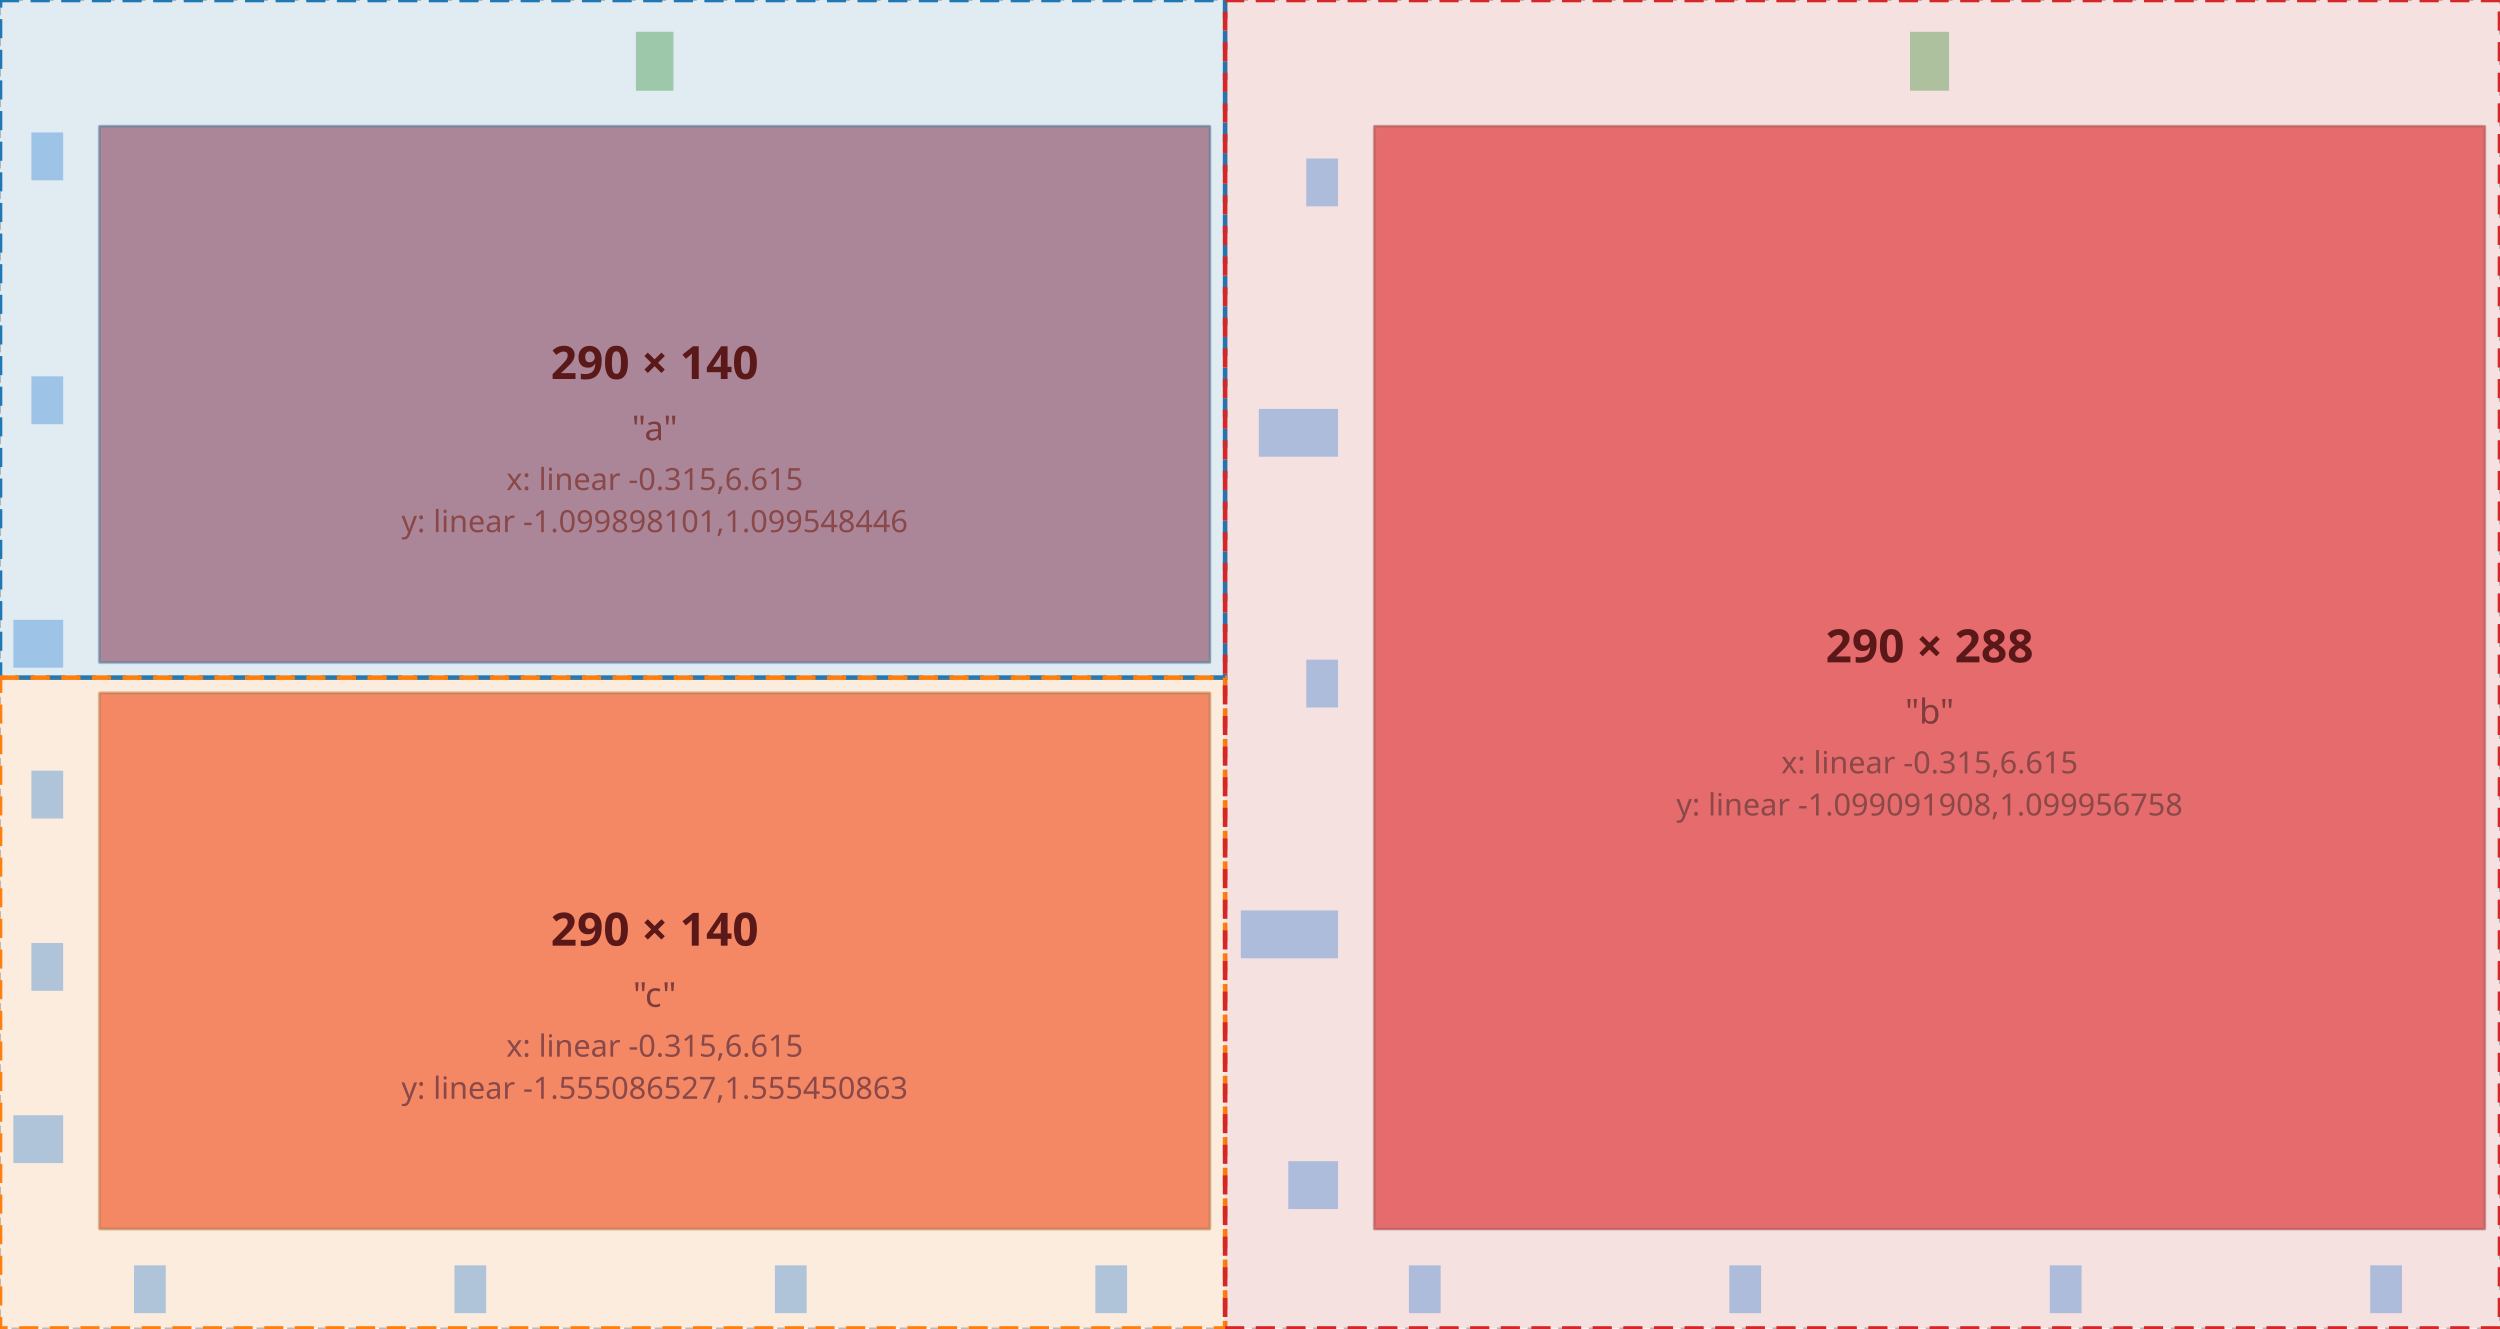
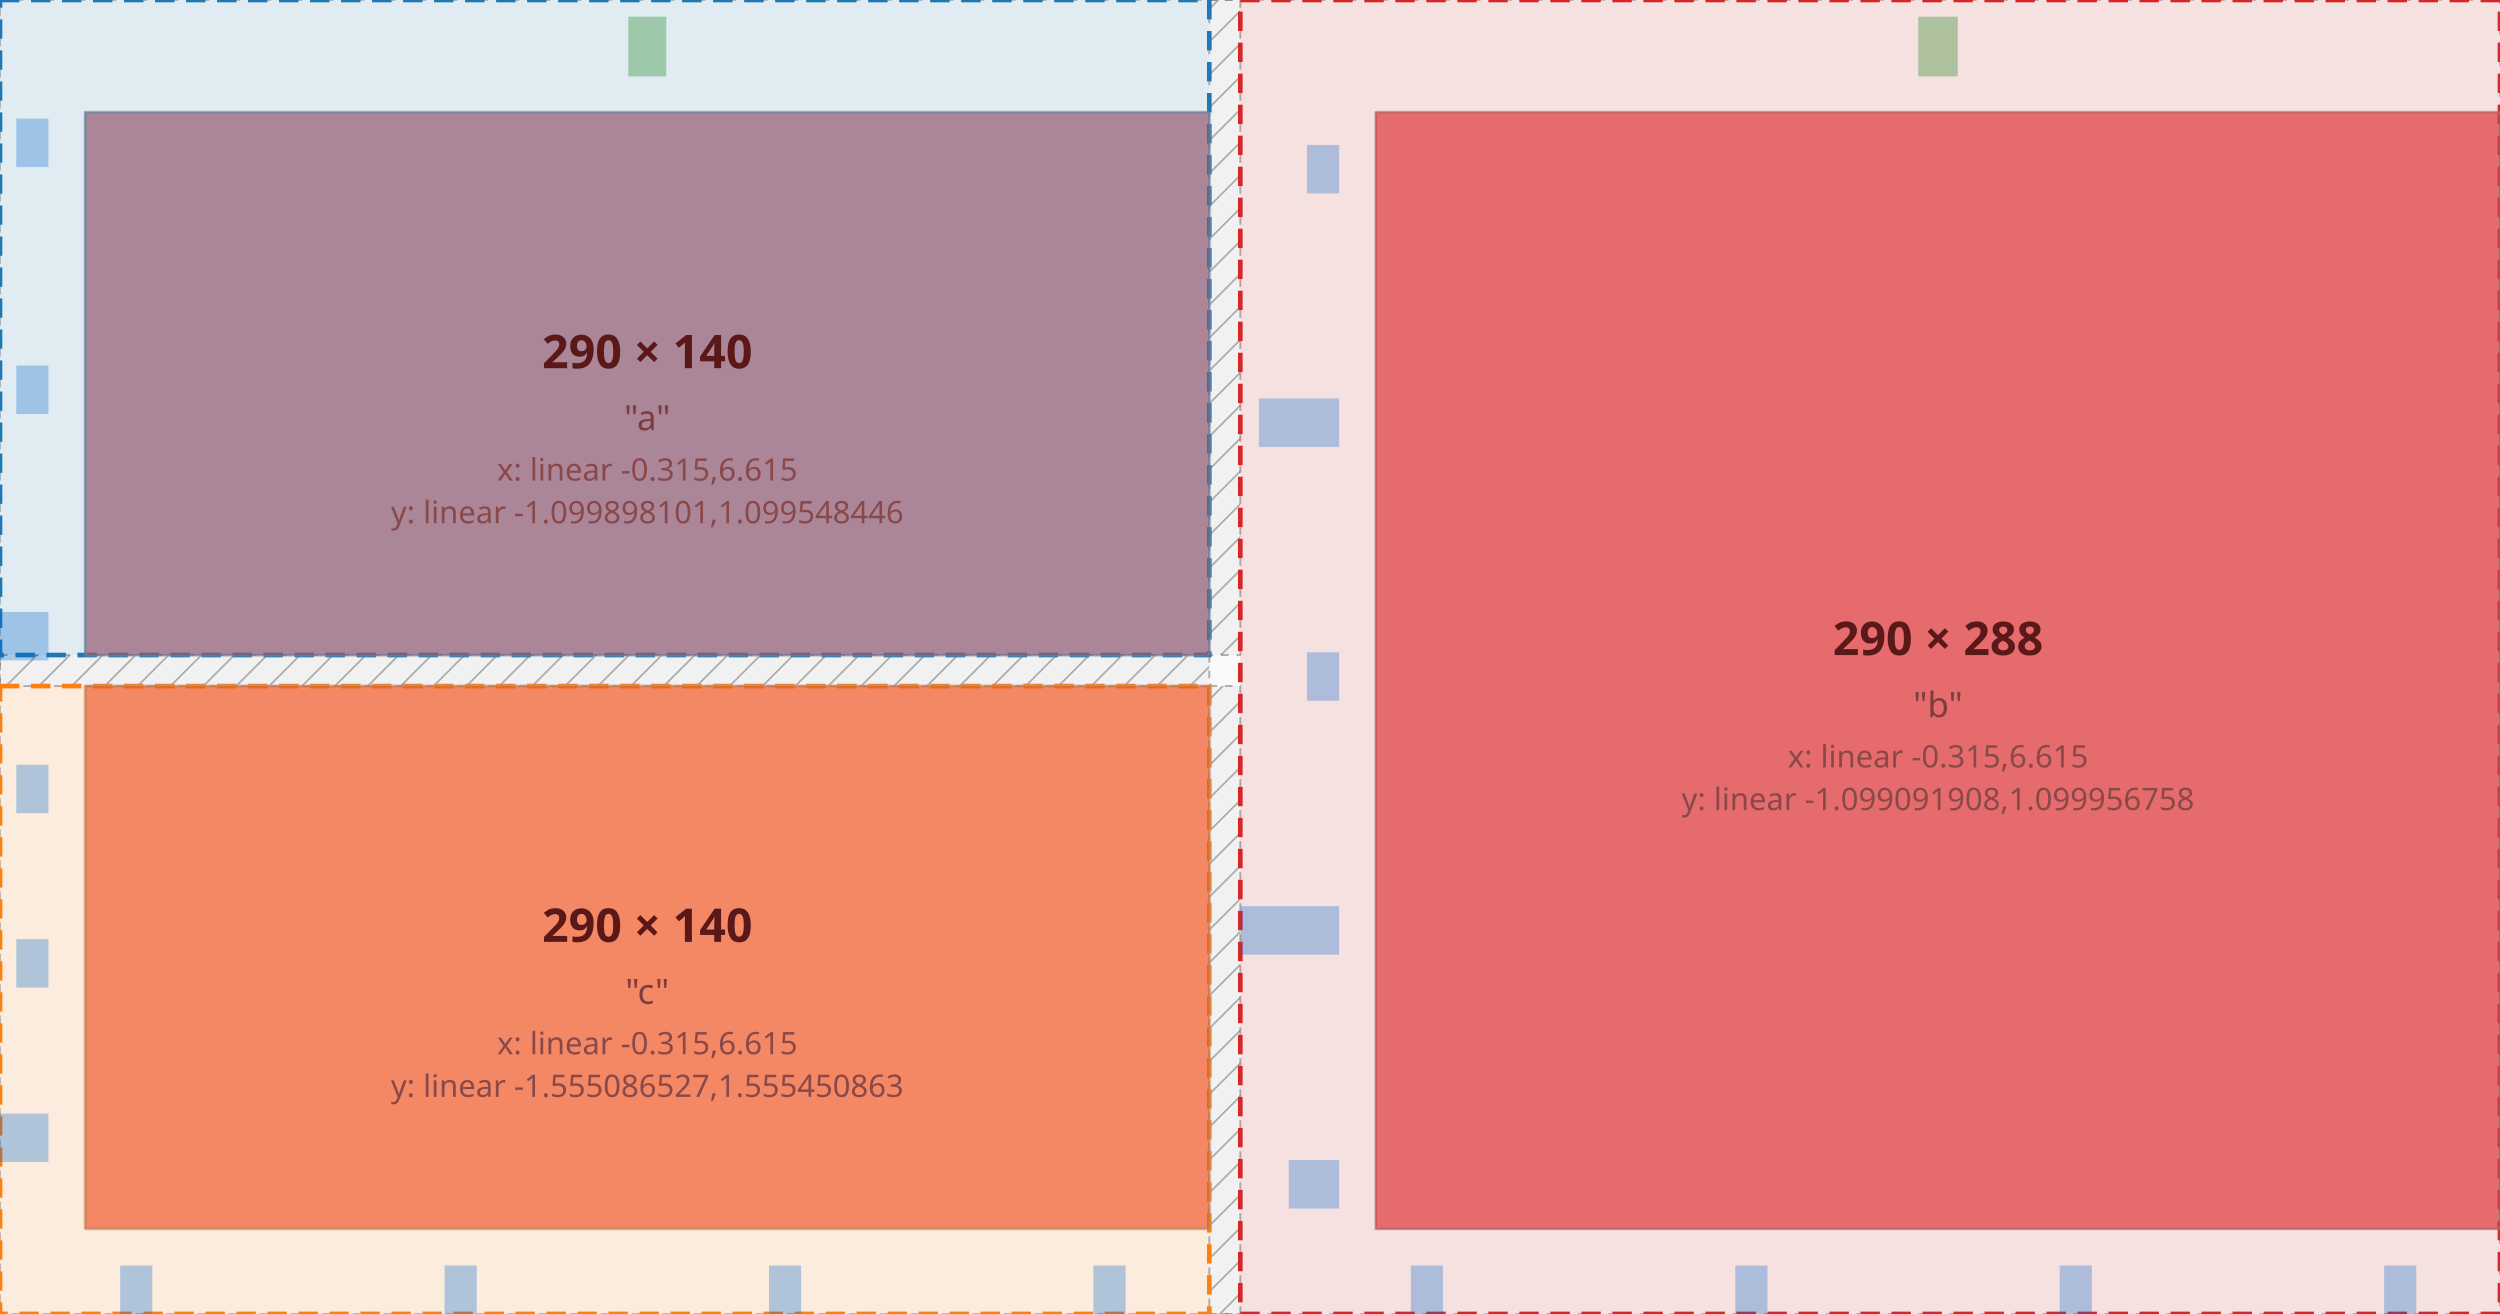
- <svg xmlns="http://www.w3.org/2000/svg" width="653" height="347" viewBox="0 0 653 347">
+ <svg xmlns="http://www.w3.org/2000/svg" width="645" height="339" viewBox="0 0 645 339">
  <g font-family="sans-serif">
-     <rect x="0.00" y="0.00" width="653.00" height="347.00" fill="#fafafa" />
+     <rect x="0.00" y="0.00" width="645.00" height="339.00" fill="#fafafa" />
    <defs>
      <pattern id="plotlet-gap-hatch" patternUnits="userSpaceOnUse" width="6" height="6" patternTransform="rotate(45)">
        <rect width="6" height="6" fill="#666" fill-opacity="0.06" />
        <line x1="0" y1="0" x2="0" y2="6" stroke="#666" stroke-opacity="0.45" stroke-width="1" />
      </pattern>
    </defs>
-     <rect x="0.00" y="0.00" width="653.00" height="347.00" fill="none" stroke="#bbb" stroke-width="0.50" stroke-dasharray="2,2" />
-     <rect x="0.00" y="0.00" width="320.00" height="177.00" fill="#1f77b4" stroke="#1f77b4" stroke-width="1.20" stroke-dasharray="5,3" fill-opacity="0.12" />
-     <rect x="26.00" y="33.00" width="290.00" height="140.00" fill="#1f77b4" stroke="#1f77b4" stroke-width="0.60" fill-opacity="0.38" stroke-opacity="0.60" />
-     <text x="171.0" y="99.0" text-anchor="middle" font-size="12" fill="#222" font-weight="bold">290 × 140</text>
-     <text x="171.0" y="115.0" text-anchor="middle" font-size="9" fill="#555">"a"</text>
-     <text x="171.0" y="128.0" text-anchor="middle" font-size="8" fill="#666">x: linear -0.315,6.615</text>
-     <text x="171.0" y="139.0" text-anchor="middle" font-size="8" fill="#666">y: linear -1.099898101,1.099548446</text>
-     <rect x="0.00" y="177.00" width="320.00" height="170.00" fill="#ff7f0e" stroke="#ff7f0e" stroke-width="1.20" stroke-dasharray="5,3" fill-opacity="0.12" />
-     <rect x="26.00" y="181.00" width="290.00" height="140.00" fill="#ff7f0e" stroke="#ff7f0e" stroke-width="0.60" fill-opacity="0.38" stroke-opacity="0.60" />
-     <text x="171.0" y="247.0" text-anchor="middle" font-size="12" fill="#222" font-weight="bold">290 × 140</text>
-     <text x="171.0" y="263.0" text-anchor="middle" font-size="9" fill="#555">"c"</text>
-     <text x="171.0" y="276.0" text-anchor="middle" font-size="8" fill="#666">x: linear -0.315,6.615</text>
-     <text x="171.0" y="287.0" text-anchor="middle" font-size="8" fill="#666">y: linear -1.555086527,1.555450863</text>
-     <rect x="320.00" y="0.00" width="333.00" height="347.00" fill="#d62728" stroke="#d62728" stroke-width="1.20" stroke-dasharray="5,3" fill-opacity="0.12" />
-     <rect x="359.00" y="33.00" width="290.00" height="288.00" fill="#d62728" stroke="#d62728" stroke-width="0.60" fill-opacity="0.38" stroke-opacity="0.60" />
-     <text x="504.0" y="173.0" text-anchor="middle" font-size="12" fill="#222" font-weight="bold">290 × 288</text>
-     <text x="504.0" y="189.0" text-anchor="middle" font-size="9" fill="#555">"b"</text>
-     <text x="504.0" y="202.0" text-anchor="middle" font-size="8" fill="#666">x: linear -0.315,6.615</text>
-     <text x="504.0" y="213.0" text-anchor="middle" font-size="8" fill="#666">y: linear -1.099091908,1.099956758</text>
-     <rect x="26.0" y="33.0" width="290.0" height="140.0" fill="#d00" fill-opacity="0.3" />
-     <rect x="26.0" y="32.5" width="290.0" height="1.0" fill="#999" fill-opacity="0.3" />
-     <rect x="26.0" y="172.5" width="290.0" height="1.0" fill="#999" fill-opacity="0.3" />
-     <rect x="25.5" y="33.0" width="1.0" height="140.0" fill="#999" fill-opacity="0.3" />
-     <rect x="315.5" y="33.0" width="1.0" height="140.0" fill="#999" fill-opacity="0.3" />
-     <rect x="3.5" y="161.9" width="13.0" height="12.5" fill="#06c" fill-opacity="0.3" />
-     <rect x="8.2" y="98.3" width="8.3" height="12.5" fill="#06c" fill-opacity="0.3" />
-     <rect x="8.2" y="34.6" width="8.3" height="12.5" fill="#06c" fill-opacity="0.3" />
-     <rect x="166.1" y="8.3" width="9.8" height="15.4" fill="#070" fill-opacity="0.3" />
-     <rect x="26.0" y="181.0" width="290.0" height="140.0" fill="#d00" fill-opacity="0.3" />
-     <rect x="26.0" y="180.5" width="290.0" height="1.0" fill="#999" fill-opacity="0.3" />
-     <rect x="26.0" y="320.5" width="290.0" height="1.0" fill="#999" fill-opacity="0.3" />
-     <rect x="25.5" y="181.0" width="1.0" height="140.0" fill="#999" fill-opacity="0.3" />
-     <rect x="315.5" y="181.0" width="1.0" height="140.0" fill="#999" fill-opacity="0.3" />
-     <rect x="35.0" y="330.5" width="8.3" height="12.5" fill="#06c" fill-opacity="0.3" />
-     <rect x="118.7" y="330.5" width="8.3" height="12.5" fill="#06c" fill-opacity="0.3" />
-     <rect x="202.4" y="330.5" width="8.3" height="12.5" fill="#06c" fill-opacity="0.3" />
-     <rect x="286.1" y="330.5" width="8.3" height="12.5" fill="#06c" fill-opacity="0.3" />
-     <rect x="3.5" y="291.3" width="13.0" height="12.5" fill="#06c" fill-opacity="0.3" />
-     <rect x="8.2" y="246.3" width="8.3" height="12.5" fill="#06c" fill-opacity="0.3" />
-     <rect x="8.2" y="201.3" width="8.3" height="12.5" fill="#06c" fill-opacity="0.3" />
-     <rect x="359.0" y="33.0" width="290.0" height="288.0" fill="#d00" fill-opacity="0.3" />
-     <rect x="359.0" y="32.5" width="290.0" height="1.0" fill="#999" fill-opacity="0.3" />
-     <rect x="359.0" y="320.5" width="290.0" height="1.0" fill="#999" fill-opacity="0.3" />
-     <rect x="358.5" y="33.0" width="1.0" height="288.0" fill="#999" fill-opacity="0.3" />
-     <rect x="648.5" y="33.0" width="1.0" height="288.0" fill="#999" fill-opacity="0.3" />
-     <rect x="368.0" y="330.5" width="8.3" height="12.5" fill="#06c" fill-opacity="0.3" />
-     <rect x="451.7" y="330.5" width="8.3" height="12.5" fill="#06c" fill-opacity="0.3" />
-     <rect x="535.4" y="330.5" width="8.3" height="12.5" fill="#06c" fill-opacity="0.3" />
-     <rect x="619.1" y="330.5" width="8.3" height="12.5" fill="#06c" fill-opacity="0.3" />
-     <rect x="336.5" y="303.3" width="13.0" height="12.5" fill="#06c" fill-opacity="0.3" />
-     <rect x="324.1" y="237.8" width="25.4" height="12.5" fill="#06c" fill-opacity="0.3" />
-     <rect x="341.2" y="172.3" width="8.3" height="12.5" fill="#06c" fill-opacity="0.3" />
-     <rect x="328.8" y="106.8" width="20.7" height="12.5" fill="#06c" fill-opacity="0.3" />
-     <rect x="341.2" y="41.4" width="8.3" height="12.5" fill="#06c" fill-opacity="0.3" />
-     <rect x="498.9" y="8.3" width="10.2" height="15.4" fill="#070" fill-opacity="0.3" />
+     <rect x="0.00" y="0.00" width="645.00" height="339.00" fill="none" stroke="#bbb" stroke-width="0.50" stroke-dasharray="2,2" />
+     <rect x="0.00" y="169.00" width="312.00" height="8.00" fill="url(#plotlet-gap-hatch)" stroke="#666" stroke-width="0.50" stroke-dasharray="2,2" stroke-opacity="0.50" />
+     <rect x="312.00" y="0.00" width="8.00" height="169.00" fill="url(#plotlet-gap-hatch)" stroke="#666" stroke-width="0.50" stroke-dasharray="2,2" stroke-opacity="0.50" />
+     <rect x="312.00" y="177.00" width="8.00" height="162.00" fill="url(#plotlet-gap-hatch)" stroke="#666" stroke-width="0.50" stroke-dasharray="2,2" stroke-opacity="0.50" />
+     <rect x="0.00" y="0.00" width="312.00" height="169.00" fill="#1f77b4" stroke="#1f77b4" stroke-width="1.20" stroke-dasharray="5,3" fill-opacity="0.12" />
+     <rect x="22.00" y="29.00" width="290.00" height="140.00" fill="#1f77b4" stroke="#1f77b4" stroke-width="0.60" fill-opacity="0.38" stroke-opacity="0.60" />
+     <text x="167.0" y="95.0" text-anchor="middle" font-size="12" fill="#222" font-weight="bold">290 × 140</text>
+     <text x="167.0" y="111.0" text-anchor="middle" font-size="9" fill="#555">"a"</text>
+     <text x="167.0" y="124.0" text-anchor="middle" font-size="8" fill="#666">x: linear -0.315,6.615</text>
+     <text x="167.0" y="135.0" text-anchor="middle" font-size="8" fill="#666">y: linear -1.099898101,1.099548446</text>
+     <rect x="0.00" y="177.00" width="312.00" height="162.00" fill="#ff7f0e" stroke="#ff7f0e" stroke-width="1.20" stroke-dasharray="5,3" fill-opacity="0.12" />
+     <rect x="22.00" y="177.00" width="290.00" height="140.00" fill="#ff7f0e" stroke="#ff7f0e" stroke-width="0.60" fill-opacity="0.38" stroke-opacity="0.60" />
+     <text x="167.0" y="243.0" text-anchor="middle" font-size="12" fill="#222" font-weight="bold">290 × 140</text>
+     <text x="167.0" y="259.0" text-anchor="middle" font-size="9" fill="#555">"c"</text>
+     <text x="167.0" y="272.0" text-anchor="middle" font-size="8" fill="#666">x: linear -0.315,6.615</text>
+     <text x="167.0" y="283.0" text-anchor="middle" font-size="8" fill="#666">y: linear -1.555086527,1.555450863</text>
+     <rect x="320.00" y="0.00" width="325.00" height="339.00" fill="#d62728" stroke="#d62728" stroke-width="1.20" stroke-dasharray="5,3" fill-opacity="0.12" />
+     <rect x="355.00" y="29.00" width="290.00" height="288.00" fill="#d62728" stroke="#d62728" stroke-width="0.60" fill-opacity="0.38" stroke-opacity="0.60" />
+     <text x="500.0" y="169.0" text-anchor="middle" font-size="12" fill="#222" font-weight="bold">290 × 288</text>
+     <text x="500.0" y="185.0" text-anchor="middle" font-size="9" fill="#555">"b"</text>
+     <text x="500.0" y="198.0" text-anchor="middle" font-size="8" fill="#666">x: linear -0.315,6.615</text>
+     <text x="500.0" y="209.0" text-anchor="middle" font-size="8" fill="#666">y: linear -1.099091908,1.099956758</text>
+     <rect x="22.0" y="29.0" width="290.0" height="140.0" fill="#d00" fill-opacity="0.3" />
+     <rect x="22.0" y="28.5" width="290.0" height="1.0" fill="#999" fill-opacity="0.3" />
+     <rect x="22.0" y="168.5" width="290.0" height="1.0" fill="#999" fill-opacity="0.3" />
+     <rect x="21.5" y="29.0" width="1.0" height="140.0" fill="#999" fill-opacity="0.3" />
+     <rect x="311.5" y="29.0" width="1.0" height="140.0" fill="#999" fill-opacity="0.3" />
+     <rect x="-0.5" y="157.9" width="13.0" height="12.5" fill="#06c" fill-opacity="0.3" />
+     <rect x="4.2" y="94.3" width="8.3" height="12.5" fill="#06c" fill-opacity="0.3" />
+     <rect x="4.2" y="30.6" width="8.3" height="12.5" fill="#06c" fill-opacity="0.3" />
+     <rect x="162.1" y="4.3" width="9.8" height="15.4" fill="#070" fill-opacity="0.3" />
+     <rect x="22.0" y="177.0" width="290.0" height="140.0" fill="#d00" fill-opacity="0.3" />
+     <rect x="22.0" y="176.5" width="290.0" height="1.0" fill="#999" fill-opacity="0.3" />
+     <rect x="22.0" y="316.5" width="290.0" height="1.0" fill="#999" fill-opacity="0.3" />
+     <rect x="21.5" y="177.0" width="1.0" height="140.0" fill="#999" fill-opacity="0.3" />
+     <rect x="311.5" y="177.0" width="1.0" height="140.0" fill="#999" fill-opacity="0.3" />
+     <rect x="31.0" y="326.5" width="8.3" height="12.5" fill="#06c" fill-opacity="0.3" />
+     <rect x="114.7" y="326.5" width="8.3" height="12.5" fill="#06c" fill-opacity="0.3" />
+     <rect x="198.4" y="326.5" width="8.3" height="12.5" fill="#06c" fill-opacity="0.3" />
+     <rect x="282.1" y="326.5" width="8.3" height="12.5" fill="#06c" fill-opacity="0.3" />
+     <rect x="-0.5" y="287.3" width="13.0" height="12.5" fill="#06c" fill-opacity="0.3" />
+     <rect x="4.2" y="242.3" width="8.3" height="12.5" fill="#06c" fill-opacity="0.3" />
+     <rect x="4.2" y="197.3" width="8.3" height="12.5" fill="#06c" fill-opacity="0.3" />
+     <rect x="355.0" y="29.0" width="290.0" height="288.0" fill="#d00" fill-opacity="0.3" />
+     <rect x="355.0" y="28.5" width="290.0" height="1.0" fill="#999" fill-opacity="0.3" />
+     <rect x="355.0" y="316.5" width="290.0" height="1.0" fill="#999" fill-opacity="0.3" />
+     <rect x="354.5" y="29.0" width="1.0" height="288.0" fill="#999" fill-opacity="0.3" />
+     <rect x="644.5" y="29.0" width="1.0" height="288.0" fill="#999" fill-opacity="0.3" />
+     <rect x="364.0" y="326.5" width="8.3" height="12.5" fill="#06c" fill-opacity="0.3" />
+     <rect x="447.7" y="326.5" width="8.3" height="12.5" fill="#06c" fill-opacity="0.3" />
+     <rect x="531.4" y="326.5" width="8.3" height="12.5" fill="#06c" fill-opacity="0.3" />
+     <rect x="615.1" y="326.5" width="8.3" height="12.5" fill="#06c" fill-opacity="0.3" />
+     <rect x="332.5" y="299.3" width="13.0" height="12.5" fill="#06c" fill-opacity="0.3" />
+     <rect x="320.1" y="233.8" width="25.4" height="12.5" fill="#06c" fill-opacity="0.3" />
+     <rect x="337.2" y="168.3" width="8.3" height="12.5" fill="#06c" fill-opacity="0.3" />
+     <rect x="324.8" y="102.8" width="20.7" height="12.5" fill="#06c" fill-opacity="0.3" />
+     <rect x="337.2" y="37.4" width="8.3" height="12.5" fill="#06c" fill-opacity="0.3" />
+     <rect x="494.9" y="4.3" width="10.2" height="15.4" fill="#070" fill-opacity="0.3" />
  </g>
</svg>
